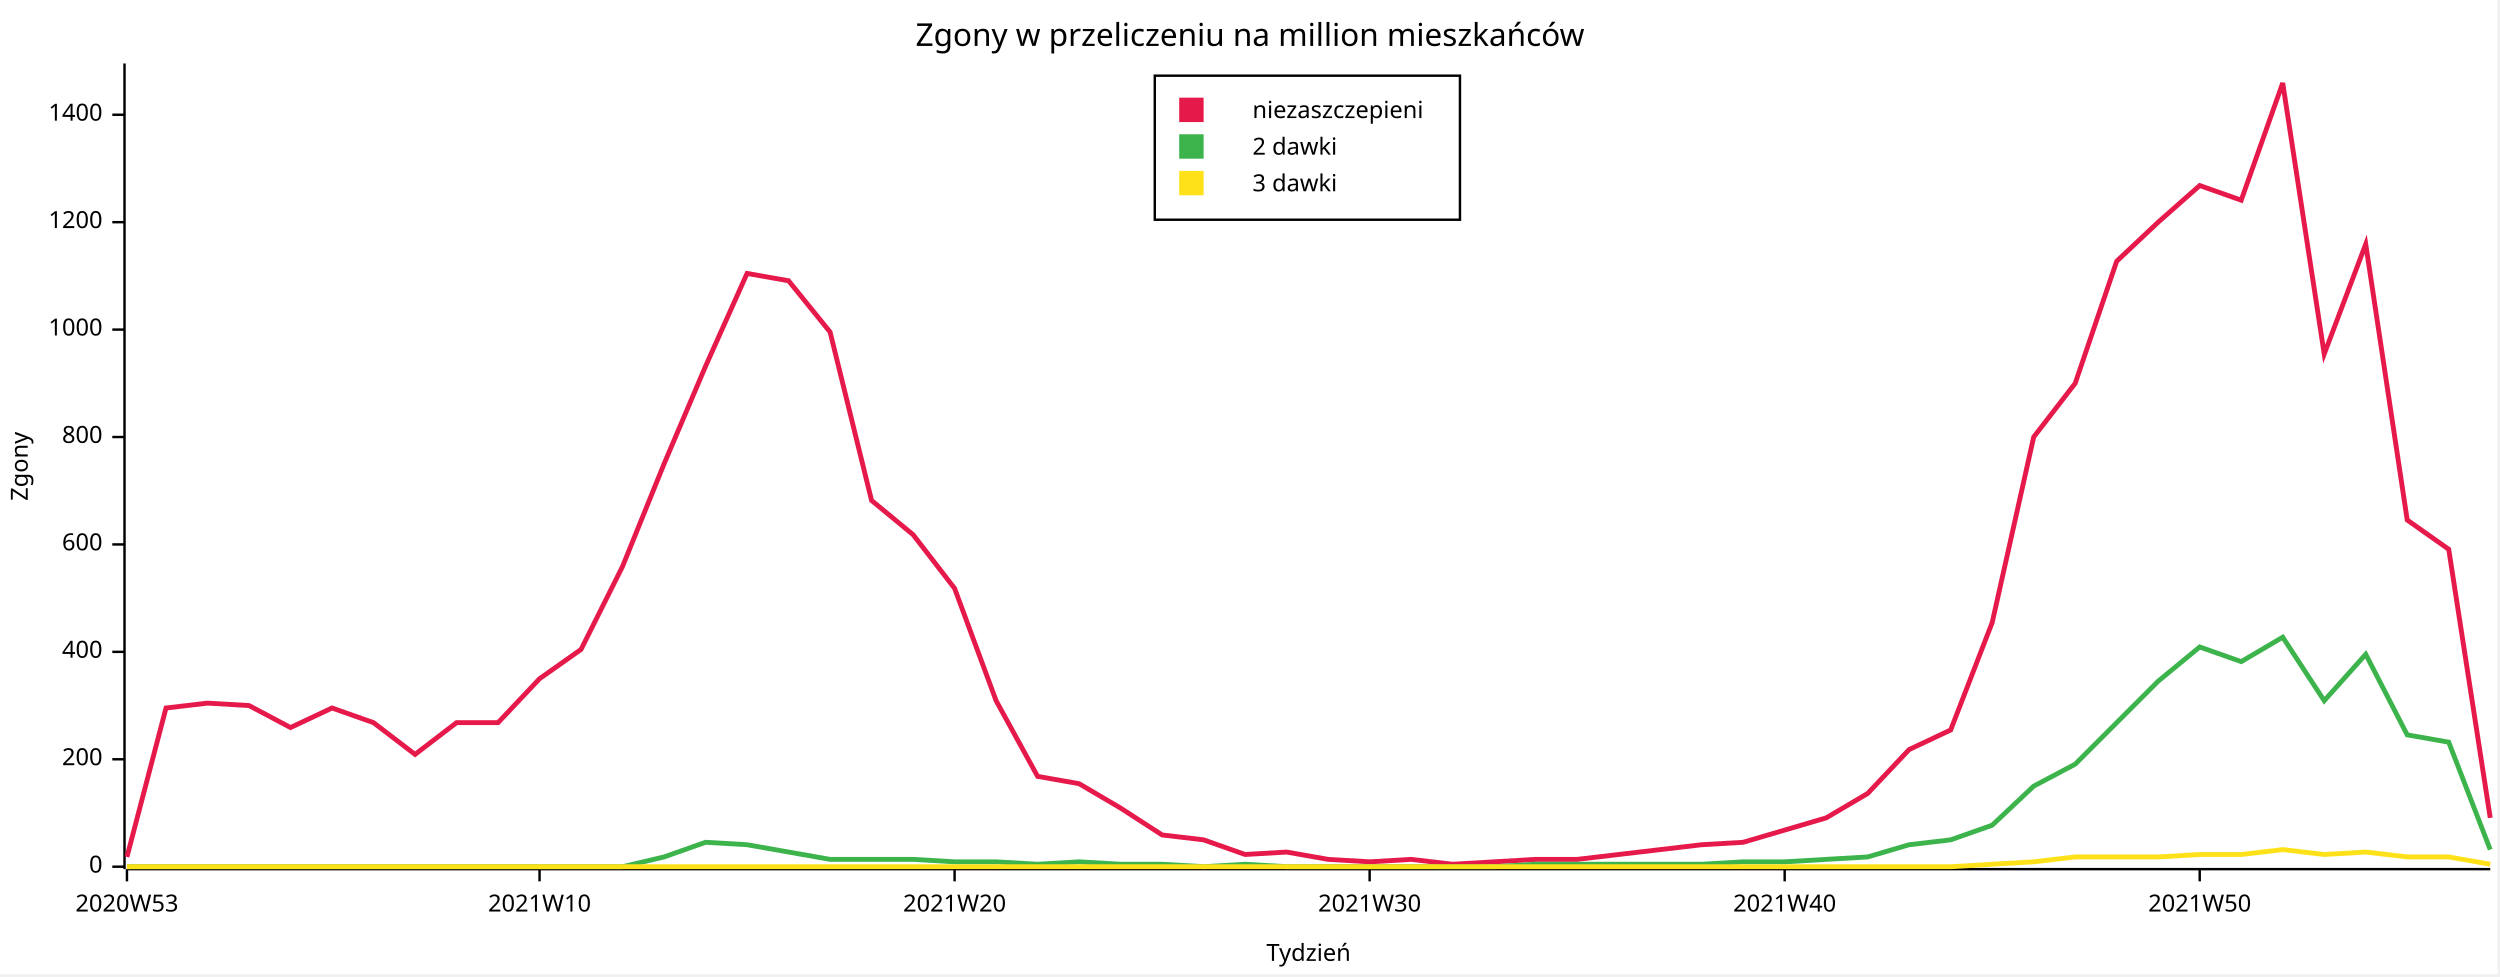
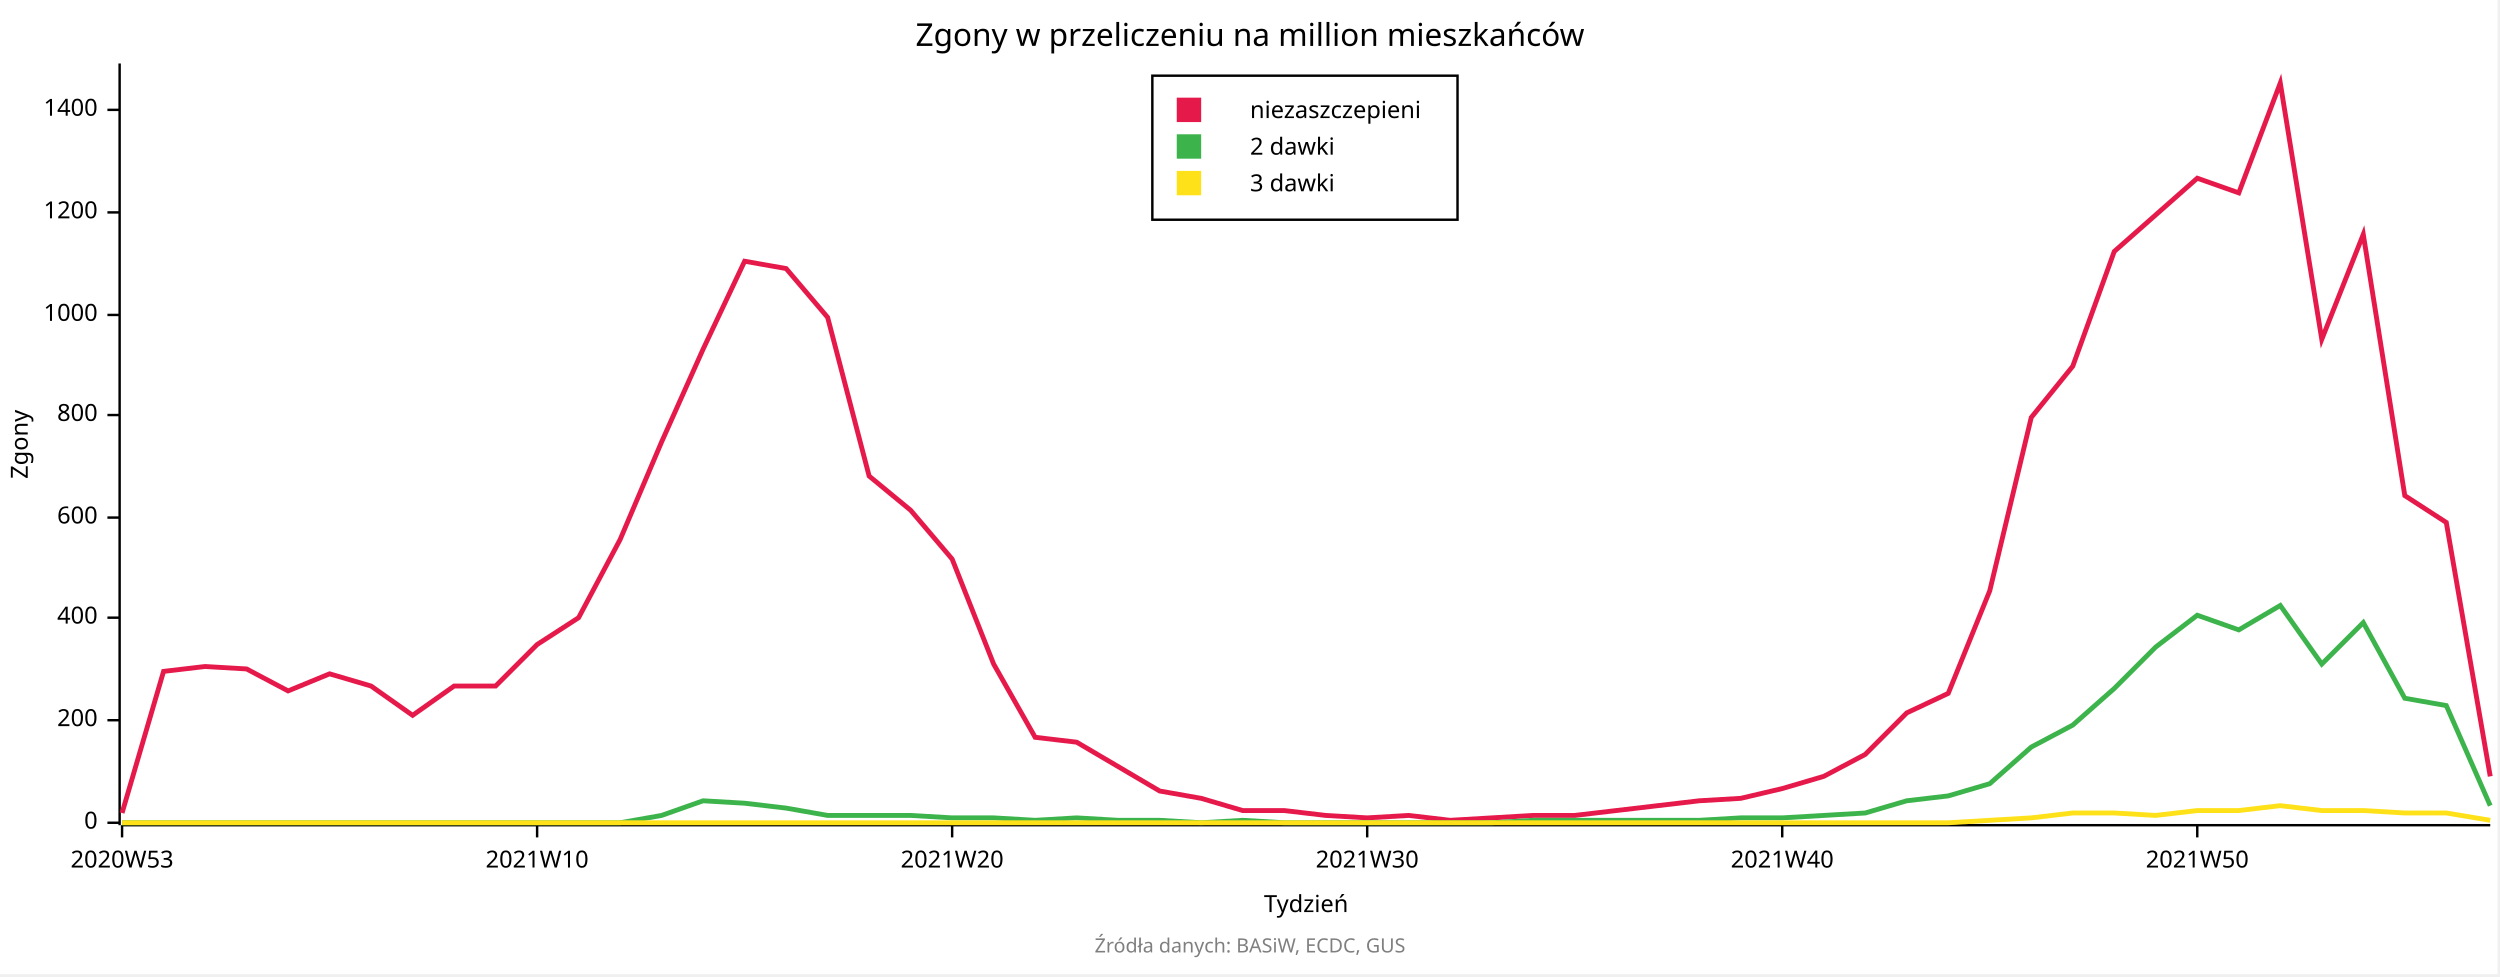
<svg xmlns="http://www.w3.org/2000/svg" width="1024" height="400" viewBox="0 0 1024 400">
  <rect x="0" y="0" width="1023" height="399" opacity="1" fill="#FFFFFF" stroke="none" />
+   <text x="512" y="384" dy="0.76em" text-anchor="middle" font-family="sans-serif" font-size="8.065" opacity="0.5" fill="#000000">
+ Źródła danych: BASiW, ECDC, GUS
+ </text>
  <text x="512" y="9" dy="0.76em" text-anchor="middle" font-family="sans-serif" font-size="12.903" opacity="1" fill="#000000">
Zgony w przeliczeniu na million mieszkańców
</text>
-   <text x="4" y="191" dy="0.76em" text-anchor="middle" font-family="sans-serif" font-size="9.677" opacity="1" fill="#000000" transform="rotate(270, 4, 191)">
+   <text x="4" y="182" dy="0.76em" text-anchor="middle" font-family="sans-serif" font-size="9.677" opacity="1" fill="#000000" transform="rotate(270, 4, 182)">
Zgony
</text>
-   <text x="536" y="396" dy="-0.5ex" text-anchor="middle" font-family="sans-serif" font-size="9.677" opacity="1" fill="#000000">
+   <text x="535" y="376" dy="-0.5ex" text-anchor="middle" font-family="sans-serif" font-size="9.677" opacity="1" fill="#000000">
Tydzień
</text>
-   <polyline fill="none" opacity="1" stroke="#000000" stroke-width="1" points="51,26 51,356 " />
-   <text x="42" y="355" dy="0.5ex" text-anchor="end" font-family="sans-serif" font-size="9.677" opacity="1" fill="#000000">
+   <polyline fill="none" opacity="1" stroke="#000000" stroke-width="1" points="49,26 49,338 " />
+   <text x="40" y="337" dy="0.5ex" text-anchor="end" font-family="sans-serif" font-size="9.677" opacity="1" fill="#000000">
0
</text>
-   <polyline fill="none" opacity="1" stroke="#000000" stroke-width="1" points="46,355 51,355 " />
-   <text x="42" y="311" dy="0.5ex" text-anchor="end" font-family="sans-serif" font-size="9.677" opacity="1" fill="#000000">
+   <polyline fill="none" opacity="1" stroke="#000000" stroke-width="1" points="44,337 49,337 " />
+   <text x="40" y="295" dy="0.5ex" text-anchor="end" font-family="sans-serif" font-size="9.677" opacity="1" fill="#000000">
200
</text>
-   <polyline fill="none" opacity="1" stroke="#000000" stroke-width="1" points="46,311 51,311 " />
-   <text x="42" y="267" dy="0.5ex" text-anchor="end" font-family="sans-serif" font-size="9.677" opacity="1" fill="#000000">
+   <polyline fill="none" opacity="1" stroke="#000000" stroke-width="1" points="44,295 49,295 " />
+   <text x="40" y="253" dy="0.5ex" text-anchor="end" font-family="sans-serif" font-size="9.677" opacity="1" fill="#000000">
400
</text>
-   <polyline fill="none" opacity="1" stroke="#000000" stroke-width="1" points="46,267 51,267 " />
-   <text x="42" y="223" dy="0.5ex" text-anchor="end" font-family="sans-serif" font-size="9.677" opacity="1" fill="#000000">
+   <polyline fill="none" opacity="1" stroke="#000000" stroke-width="1" points="44,253 49,253 " />
+   <text x="40" y="212" dy="0.5ex" text-anchor="end" font-family="sans-serif" font-size="9.677" opacity="1" fill="#000000">
600
</text>
-   <polyline fill="none" opacity="1" stroke="#000000" stroke-width="1" points="46,223 51,223 " />
-   <text x="42" y="179" dy="0.5ex" text-anchor="end" font-family="sans-serif" font-size="9.677" opacity="1" fill="#000000">
+   <polyline fill="none" opacity="1" stroke="#000000" stroke-width="1" points="44,212 49,212 " />
+   <text x="40" y="170" dy="0.5ex" text-anchor="end" font-family="sans-serif" font-size="9.677" opacity="1" fill="#000000">
800
</text>
-   <polyline fill="none" opacity="1" stroke="#000000" stroke-width="1" points="46,179 51,179 " />
-   <text x="42" y="135" dy="0.5ex" text-anchor="end" font-family="sans-serif" font-size="9.677" opacity="1" fill="#000000">
+   <polyline fill="none" opacity="1" stroke="#000000" stroke-width="1" points="44,170 49,170 " />
+   <text x="40" y="129" dy="0.5ex" text-anchor="end" font-family="sans-serif" font-size="9.677" opacity="1" fill="#000000">
1000
</text>
-   <polyline fill="none" opacity="1" stroke="#000000" stroke-width="1" points="46,135 51,135 " />
-   <text x="42" y="91" dy="0.5ex" text-anchor="end" font-family="sans-serif" font-size="9.677" opacity="1" fill="#000000">
+   <polyline fill="none" opacity="1" stroke="#000000" stroke-width="1" points="44,129 49,129 " />
+   <text x="40" y="87" dy="0.5ex" text-anchor="end" font-family="sans-serif" font-size="9.677" opacity="1" fill="#000000">
1200
</text>
-   <polyline fill="none" opacity="1" stroke="#000000" stroke-width="1" points="46,91 51,91 " />
-   <text x="42" y="47" dy="0.5ex" text-anchor="end" font-family="sans-serif" font-size="9.677" opacity="1" fill="#000000">
+   <polyline fill="none" opacity="1" stroke="#000000" stroke-width="1" points="44,87 49,87 " />
+   <text x="40" y="45" dy="0.5ex" text-anchor="end" font-family="sans-serif" font-size="9.677" opacity="1" fill="#000000">
1400
</text>
-   <polyline fill="none" opacity="1" stroke="#000000" stroke-width="1" points="46,47 51,47 " />
-   <polyline fill="none" opacity="1" stroke="#000000" stroke-width="1" points="52,356 1020,356 " />
-   <text x="52" y="366" dy="0.76em" text-anchor="middle" font-family="sans-serif" font-size="9.677" opacity="1" fill="#000000">
+   <polyline fill="none" opacity="1" stroke="#000000" stroke-width="1" points="44,45 49,45 " />
+   <polyline fill="none" opacity="1" stroke="#000000" stroke-width="1" points="50,338 1020,338 " />
+   <text x="50" y="348" dy="0.76em" text-anchor="middle" font-family="sans-serif" font-size="9.677" opacity="1" fill="#000000">
2020W53
</text>
-   <polyline fill="none" opacity="1" stroke="#000000" stroke-width="1" points="52,356 52,361 " />
-   <text x="221" y="366" dy="0.76em" text-anchor="middle" font-family="sans-serif" font-size="9.677" opacity="1" fill="#000000">
+   <polyline fill="none" opacity="1" stroke="#000000" stroke-width="1" points="50,338 50,343 " />
+   <text x="220" y="348" dy="0.76em" text-anchor="middle" font-family="sans-serif" font-size="9.677" opacity="1" fill="#000000">
2021W10
</text>
-   <polyline fill="none" opacity="1" stroke="#000000" stroke-width="1" points="221,356 221,361 " />
-   <text x="391" y="366" dy="0.76em" text-anchor="middle" font-family="sans-serif" font-size="9.677" opacity="1" fill="#000000">
+   <polyline fill="none" opacity="1" stroke="#000000" stroke-width="1" points="220,338 220,343 " />
+   <text x="390" y="348" dy="0.76em" text-anchor="middle" font-family="sans-serif" font-size="9.677" opacity="1" fill="#000000">
2021W20
</text>
-   <polyline fill="none" opacity="1" stroke="#000000" stroke-width="1" points="391,356 391,361 " />
-   <text x="561" y="366" dy="0.76em" text-anchor="middle" font-family="sans-serif" font-size="9.677" opacity="1" fill="#000000">
+   <polyline fill="none" opacity="1" stroke="#000000" stroke-width="1" points="390,338 390,343 " />
+   <text x="560" y="348" dy="0.76em" text-anchor="middle" font-family="sans-serif" font-size="9.677" opacity="1" fill="#000000">
2021W30
</text>
-   <polyline fill="none" opacity="1" stroke="#000000" stroke-width="1" points="561,356 561,361 " />
-   <text x="731" y="366" dy="0.76em" text-anchor="middle" font-family="sans-serif" font-size="9.677" opacity="1" fill="#000000">
+   <polyline fill="none" opacity="1" stroke="#000000" stroke-width="1" points="560,338 560,343 " />
+   <text x="730" y="348" dy="0.76em" text-anchor="middle" font-family="sans-serif" font-size="9.677" opacity="1" fill="#000000">
2021W40
</text>
-   <polyline fill="none" opacity="1" stroke="#000000" stroke-width="1" points="731,356 731,361 " />
-   <text x="901" y="366" dy="0.76em" text-anchor="middle" font-family="sans-serif" font-size="9.677" opacity="1" fill="#000000">
+   <polyline fill="none" opacity="1" stroke="#000000" stroke-width="1" points="730,338 730,343 " />
+   <text x="900" y="348" dy="0.76em" text-anchor="middle" font-family="sans-serif" font-size="9.677" opacity="1" fill="#000000">
2021W50
</text>
-   <polyline fill="none" opacity="1" stroke="#000000" stroke-width="1" points="901,356 901,361 " />
-   <polyline fill="none" opacity="1" stroke="#E6194B" stroke-width="2" points="52,351 68,290 85,288 102,289 119,298 136,290 153,296 170,309 187,296 204,296 221,278 238,266 255,232 272,190 289,150 306,112 323,115 340,136 357,205 374,219 391,241 408,287 425,318 442,321 459,331 476,342 493,344 510,350 527,349 544,352 561,353 578,352 595,354 612,353 629,352 646,352 663,350 680,348 697,346 714,345 731,340 748,335 765,325 782,307 799,299 816,255 833,179 850,157 867,107 884,91 901,76 918,82 935,34 952,145 969,100 986,213 1003,225 1020,335 " />
-   <polyline fill="none" opacity="1" stroke="#3CB44B" stroke-width="2" points="52,355 68,355 85,355 102,355 119,355 136,355 153,355 170,355 187,355 204,355 221,355 238,355 255,355 272,351 289,345 306,346 323,349 340,352 357,352 374,352 391,353 408,353 425,354 442,353 459,354 476,354 493,355 510,354 527,355 544,355 561,355 578,355 595,355 612,355 629,354 646,354 663,354 680,354 697,354 714,353 731,353 748,352 765,351 782,346 799,344 816,338 833,322 850,313 867,296 884,279 901,265 918,271 935,261 952,287 969,268 986,301 1003,304 1020,348 " />
-   <polyline fill="none" opacity="1" stroke="#FFE119" stroke-width="2" points="52,355 68,355 85,355 102,355 119,355 136,355 153,355 170,355 187,355 204,355 221,355 238,355 255,355 272,355 289,355 306,355 323,355 340,355 357,355 374,355 391,355 408,355 425,355 442,355 459,355 476,355 493,355 510,355 527,355 544,355 561,355 578,355 595,355 612,355 629,355 646,355 663,355 680,355 697,355 714,355 731,355 748,355 765,355 782,355 799,355 816,354 833,353 850,351 867,351 884,351 901,350 918,350 935,348 952,350 969,349 986,351 1003,351 1020,354 " />
-   <rect x="473" y="31" width="125" height="59" opacity="1" fill="none" stroke="#000000" />
-   <text x="513" y="41" dy="0.76em" text-anchor="start" font-family="sans-serif" font-size="9.677" opacity="1" fill="#000000">
+   <polyline fill="none" opacity="1" stroke="#000000" stroke-width="1" points="900,338 900,343 " />
+   <polyline fill="none" opacity="1" stroke="#E6194B" stroke-width="2" points="50,333 67,275 84,273 101,274 118,283 135,276 152,281 169,293 186,281 203,281 220,264 237,253 254,221 271,181 288,143 305,107 322,110 339,130 356,195 373,209 390,229 407,272 424,302 441,304 458,314 475,324 492,327 509,332 526,332 543,334 560,335 577,334 594,336 611,335 628,334 645,334 662,332 679,330 696,328 713,327 730,323 747,318 764,309 781,292 798,284 815,242 832,171 849,150 866,103 883,88 900,73 917,79 934,34 951,139 968,96 985,203 1002,214 1020,318 " />
+   <polyline fill="none" opacity="1" stroke="#3CB44B" stroke-width="2" points="50,337 67,337 84,337 101,337 118,337 135,337 152,337 169,337 186,337 203,337 220,337 237,337 254,337 271,334 288,328 305,329 322,331 339,334 356,334 373,334 390,335 407,335 424,336 441,335 458,336 475,336 492,337 509,336 526,337 543,337 560,337 577,337 594,337 611,337 628,336 645,336 662,336 679,336 696,336 713,335 730,335 747,334 764,333 781,328 798,326 815,321 832,306 849,297 866,282 883,265 900,252 917,258 934,248 951,272 968,255 985,286 1002,289 1020,330 " />
+   <polyline fill="none" opacity="1" stroke="#FFE119" stroke-width="2" points="50,337 67,337 84,337 101,337 118,337 135,337 152,337 169,337 186,337 203,337 220,337 237,337 254,337 271,337 288,337 305,337 322,337 339,337 356,337 373,337 390,337 407,337 424,337 441,337 458,337 475,337 492,337 509,337 526,337 543,337 560,337 577,337 594,337 611,337 628,337 645,337 662,337 679,337 696,337 713,337 730,337 747,337 764,337 781,337 798,337 815,336 832,335 849,333 866,333 883,334 900,332 917,332 934,330 951,332 968,332 985,333 1002,333 1020,336 " />
+   <rect x="472" y="31" width="125" height="59" opacity="1" fill="none" stroke="#000000" />
+   <text x="512" y="41" dy="0.76em" text-anchor="start" font-family="sans-serif" font-size="9.677" opacity="1" fill="#000000">
niezaszczepieni
</text>
-   <text x="513" y="56" dy="0.76em" text-anchor="start" font-family="sans-serif" font-size="9.677" opacity="1" fill="#000000">
+   <text x="512" y="56" dy="0.76em" text-anchor="start" font-family="sans-serif" font-size="9.677" opacity="1" fill="#000000">
2 dawki
</text>
-   <text x="513" y="71" dy="0.76em" text-anchor="start" font-family="sans-serif" font-size="9.677" opacity="1" fill="#000000">
+   <text x="512" y="71" dy="0.76em" text-anchor="start" font-family="sans-serif" font-size="9.677" opacity="1" fill="#000000">
3 dawki
</text>
-   <rect x="483" y="40" width="10" height="10" opacity="1" fill="#E6194B" stroke="none" />
-   <rect x="483" y="55" width="10" height="10" opacity="1" fill="#3CB44B" stroke="none" />
-   <rect x="483" y="70" width="10" height="10" opacity="1" fill="#FFE119" stroke="none" />
+   <rect x="482" y="40" width="10" height="10" opacity="1" fill="#E6194B" stroke="none" />
+   <rect x="482" y="55" width="10" height="10" opacity="1" fill="#3CB44B" stroke="none" />
+   <rect x="482" y="70" width="10" height="10" opacity="1" fill="#FFE119" stroke="none" />
</svg>
